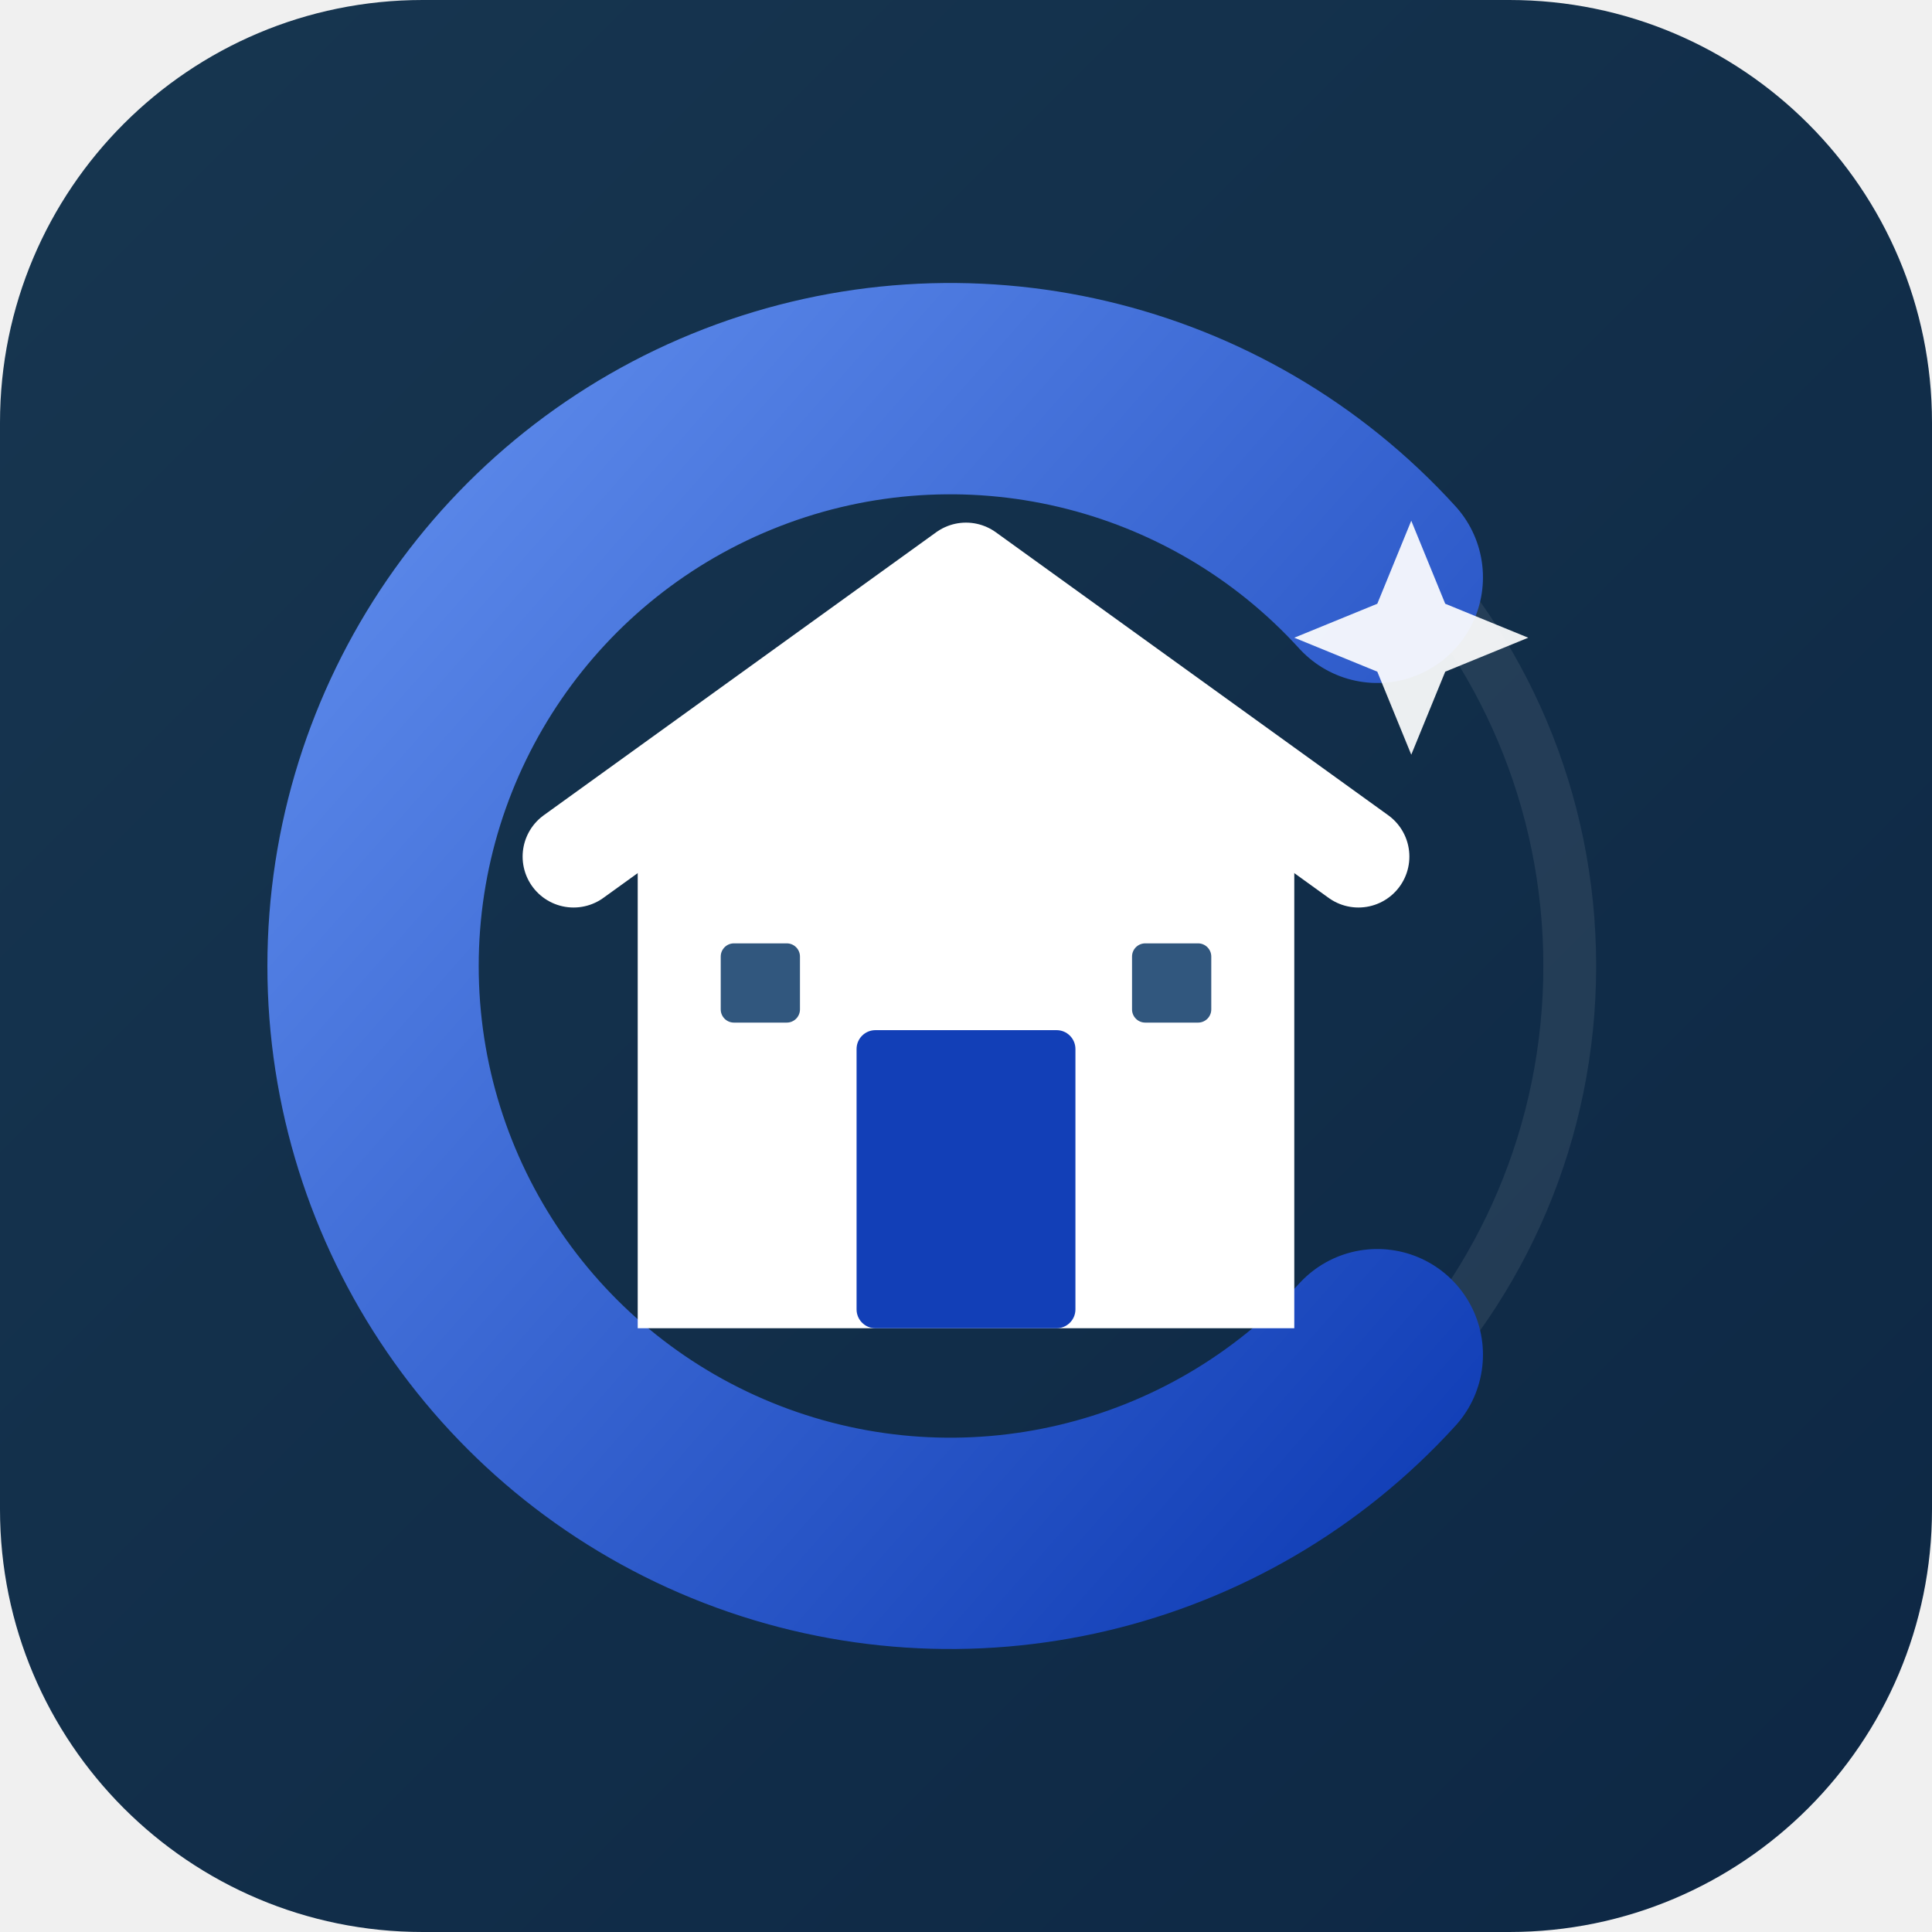
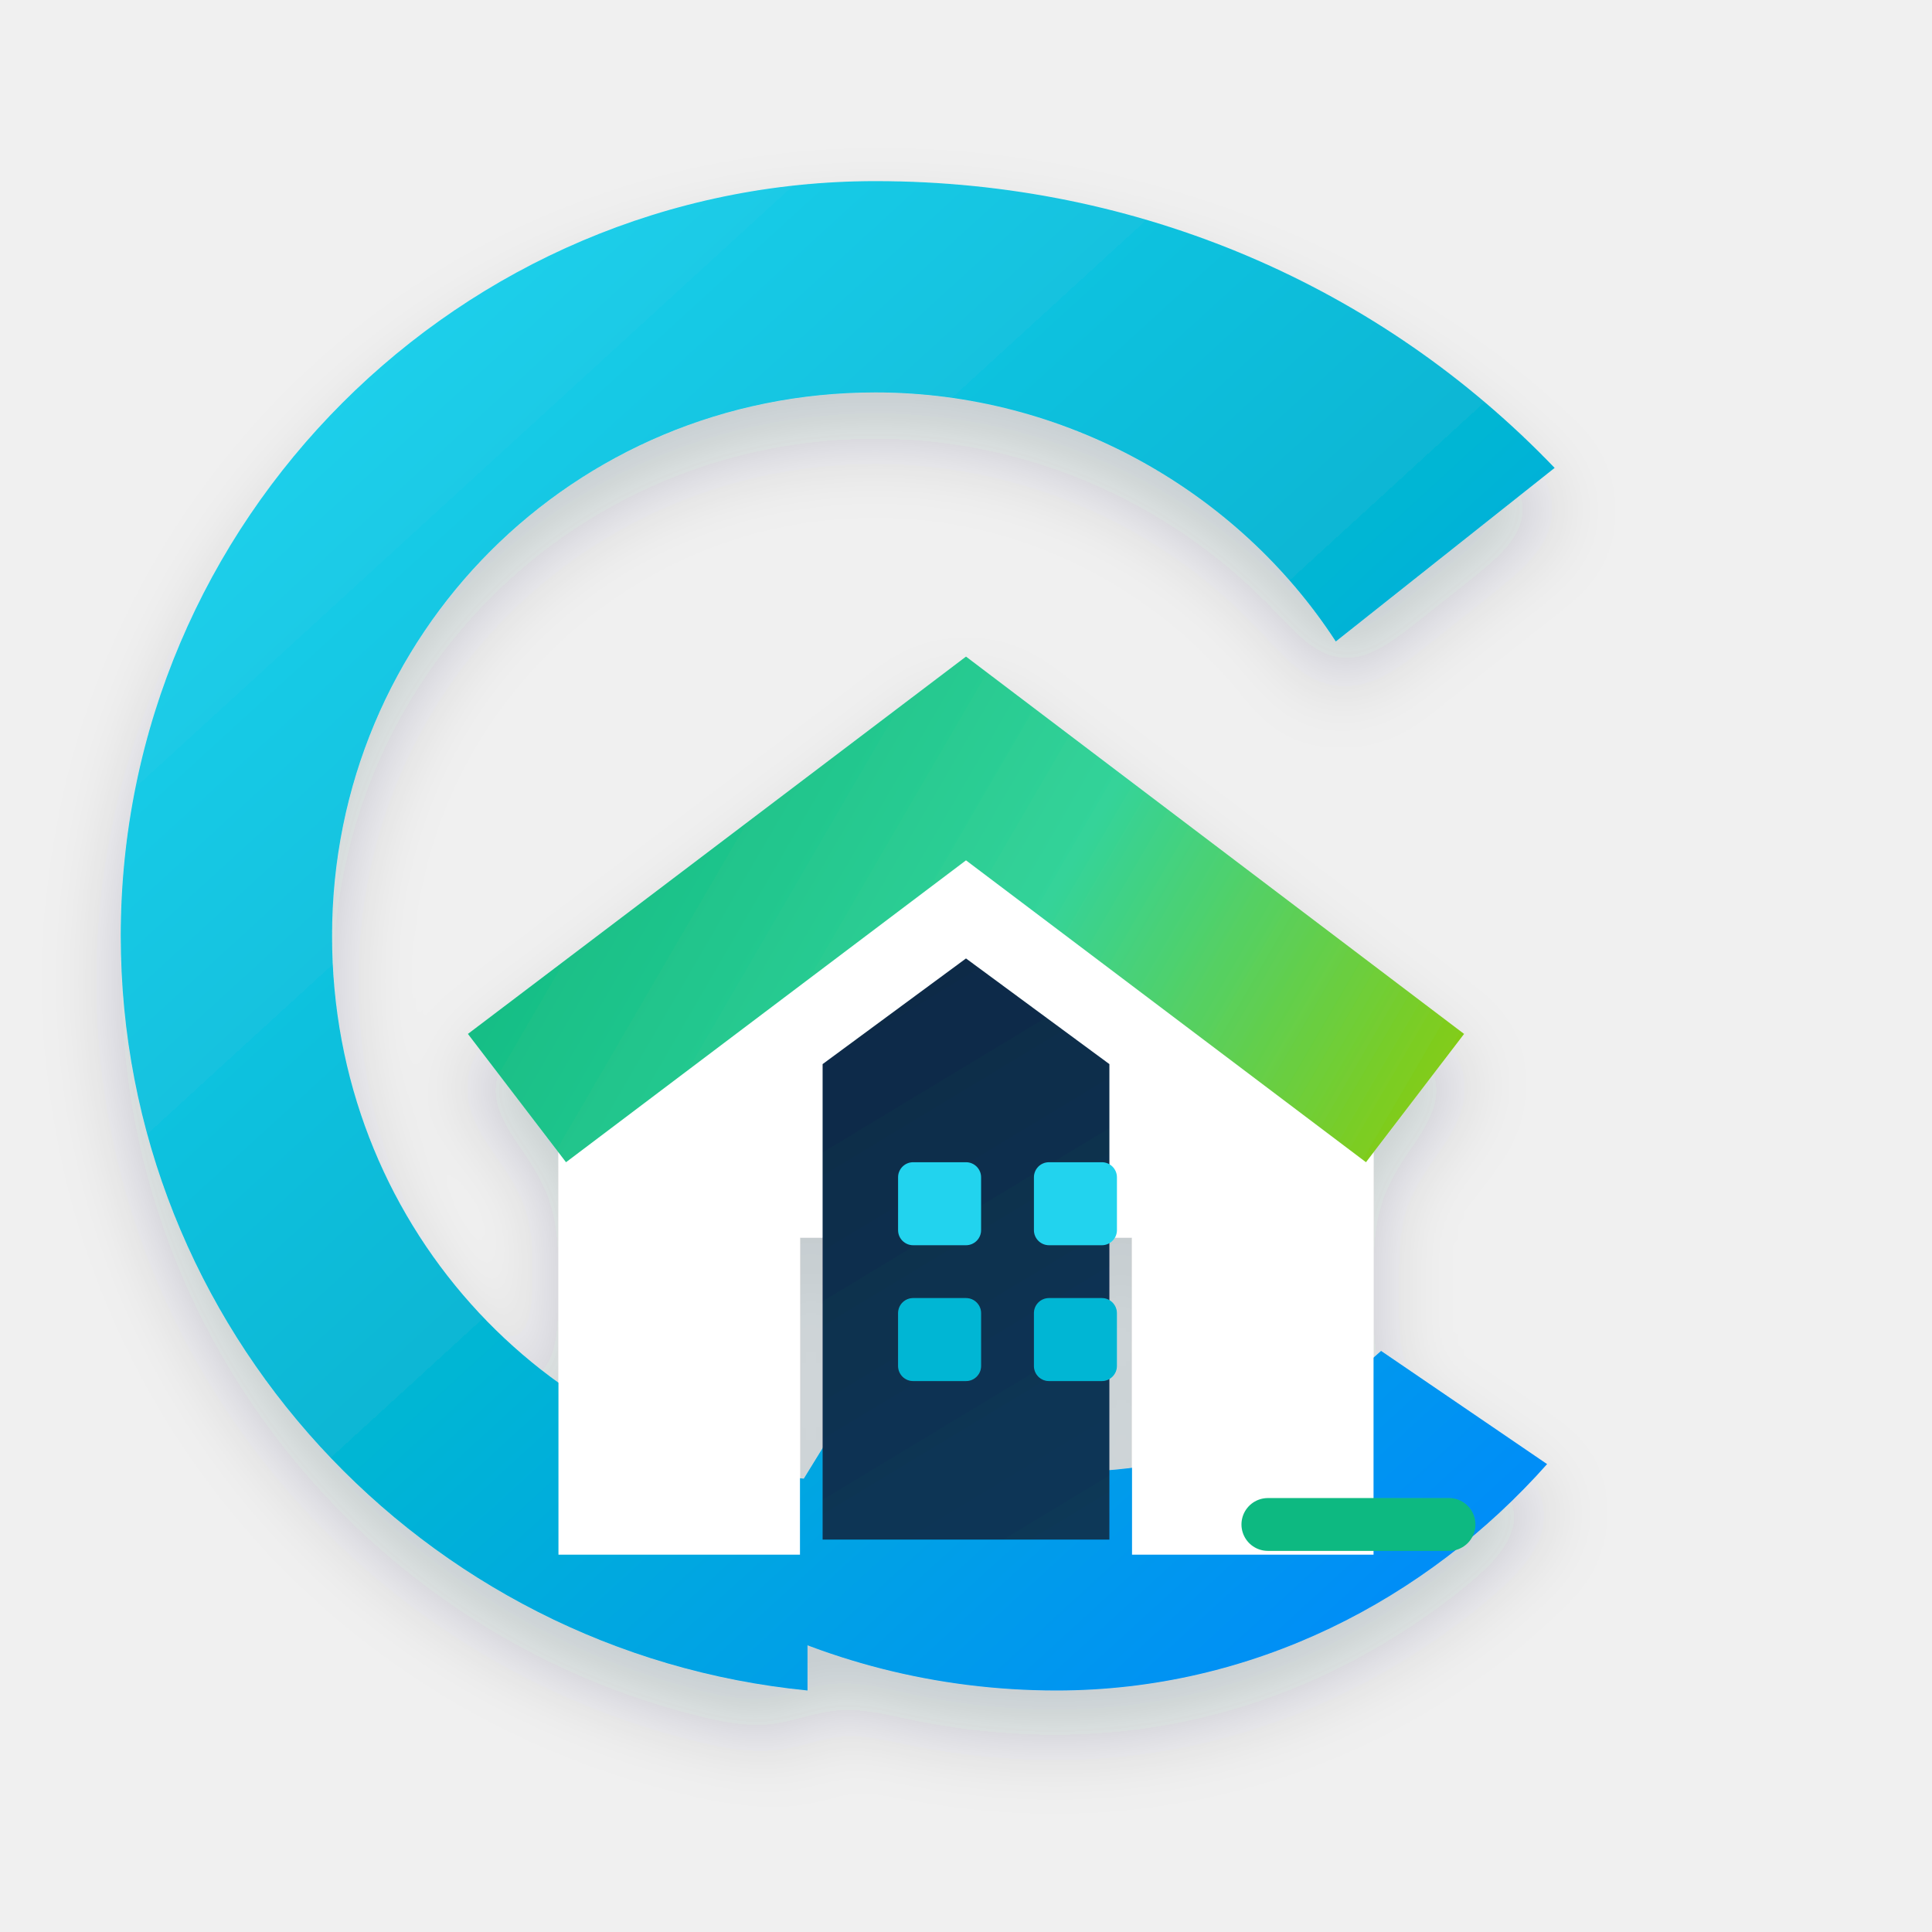
- <svg xmlns="http://www.w3.org/2000/svg" viewBox="0 0 1024 1024" role="img" aria-labelledby="title desc">
+ <svg xmlns="http://www.w3.org/2000/svg" viewBox="0 0 256 256" role="img" aria-labelledby="title desc">
  <defs>
-     <linearGradient id="bg" x1="0" y1="0" x2="1" y2="1">
-       <stop offset="0" stop-color="#173650" />
-       <stop offset="1" stop-color="#0D2744" />
+     <linearGradient id="c" x1="42" y1="32" x2="214" y2="220" gradientUnits="userSpaceOnUse">
+       <stop offset="0" stop-color="#22D3EE" />
+       <stop offset="0.48" stop-color="#06B6D4" />
+       <stop offset="1" stop-color="#0284FF" />
    </linearGradient>
-     <linearGradient id="mark" x1="0" y1="0" x2="1" y2="1">
-       <stop offset="0" stop-color="#5F8CEC" />
-       <stop offset="1" stop-color="#123FB7" />
+     <linearGradient id="roof" x1="74" y1="92" x2="184" y2="156" gradientUnits="userSpaceOnUse">
+       <stop offset="0" stop-color="#10B981" />
+       <stop offset="0.55" stop-color="#34D399" />
+       <stop offset="1" stop-color="#84CC16" />
    </linearGradient>
+     <linearGradient id="tower" x1="108" y1="104" x2="172" y2="210" gradientUnits="userSpaceOnUse">
+       <stop offset="0" stop-color="#0A2540" />
+       <stop offset="1" stop-color="#123B5D" />
+     </linearGradient>
+     <filter id="shadow" x="-20%" y="-20%" width="140%" height="140%">
+       <feDropShadow dx="0" dy="6" stdDeviation="5" flood-color="#0A2540" flood-opacity="0.18" />
+     </filter>
  </defs>
-   <rect width="1024" height="1024" rx="224" fill="url(#bg)" />
-   <circle cx="512" cy="512" r="320" fill="none" stroke="#FFFFFF" stroke-opacity=".08" stroke-width="28" />
-   <path d="M730 306a306 306 0 1 0 0 412" fill="none" stroke="url(#mark)" stroke-width="112" stroke-linecap="round" />
-   <path d="M338 704V454l174-126 174 126v250" fill="#FFFFFF" />
-   <path d="M304 454l208-150 208 150" fill="none" stroke="#FFFFFF" stroke-width="54" stroke-linecap="round" stroke-linejoin="round" />
-   <rect x="454" y="546" width="116" height="158" rx="10" fill="#123FB7" />
-   <rect x="382" y="500" width="42" height="42" rx="7" fill="#31577E" />
-   <rect x="600" y="500" width="42" height="42" rx="7" fill="#31577E" />
-   <path d="M748 276l18 44 44 18-44 18-18 44-18-44-44-18 44-18z" fill="#FFFFFF" fill-opacity=".92" />
+   <g filter="url(#shadow)">
+     <path d="M206 62c-23-24-55-38-90-38-55 0-100 45-100 100 0 52 40 95 91 100v-28c-35-4-63-34-63-72 0-40 32-72 72-72 25 0 48 13 61 33z" fill="url(#c)" />
+     <path d="M205 194c-16 18-39 30-65 30-16 0-31-4-44-11l16-26c9 5 19 8 30 8 16 0 30-6 41-16z" fill="url(#c)" />
+     <path d="M74 136 128 94l54 42v70h-32v-42h-44v42H74z" fill="#FFFFFF" />
+     <path d="M62 137 128 87l66 50-13 17-53-40-53 40z" fill="url(#roof)" />
+     <path d="M109 204v-63l19-14 19 14v63z" fill="url(#tower)" />
+     <rect x="119" y="154" width="11" height="11" rx="2" fill="#22D3EE" />
+     <rect x="137" y="154" width="11" height="11" rx="2" fill="#22D3EE" />
+     <rect x="119" y="172" width="11" height="11" rx="2" fill="#06B6D4" />
+     <rect x="137" y="172" width="11" height="11" rx="2" fill="#06B6D4" />
+     <path d="M168 202h24" stroke="#10B981" stroke-width="7" stroke-linecap="round" />
+   </g>
</svg>
